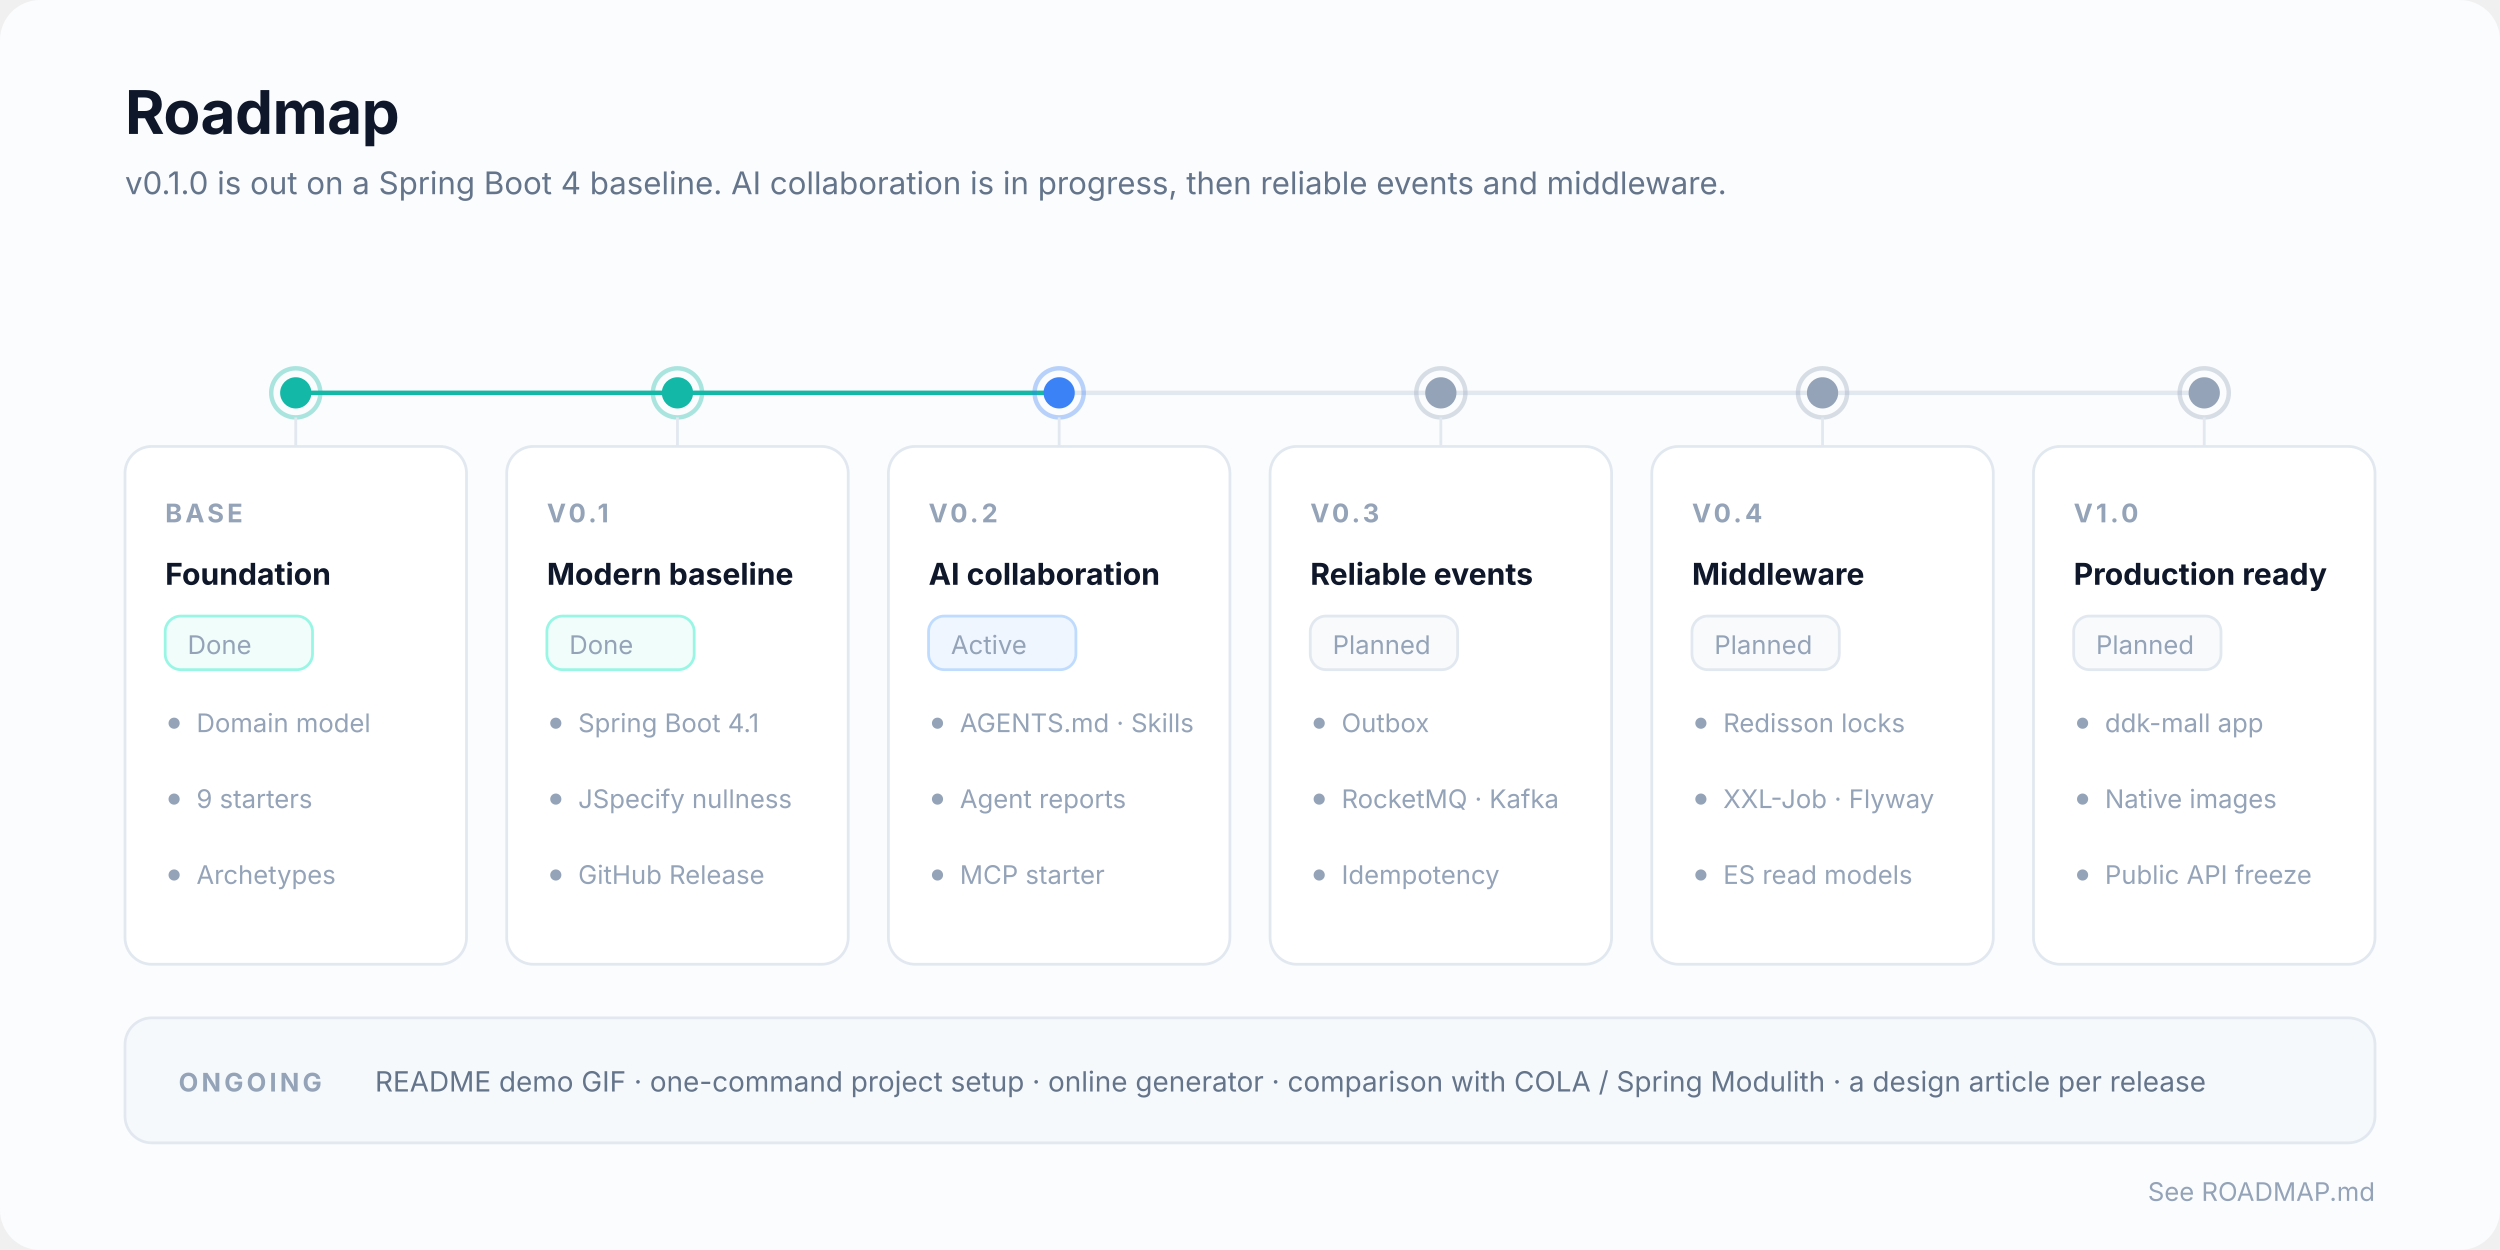
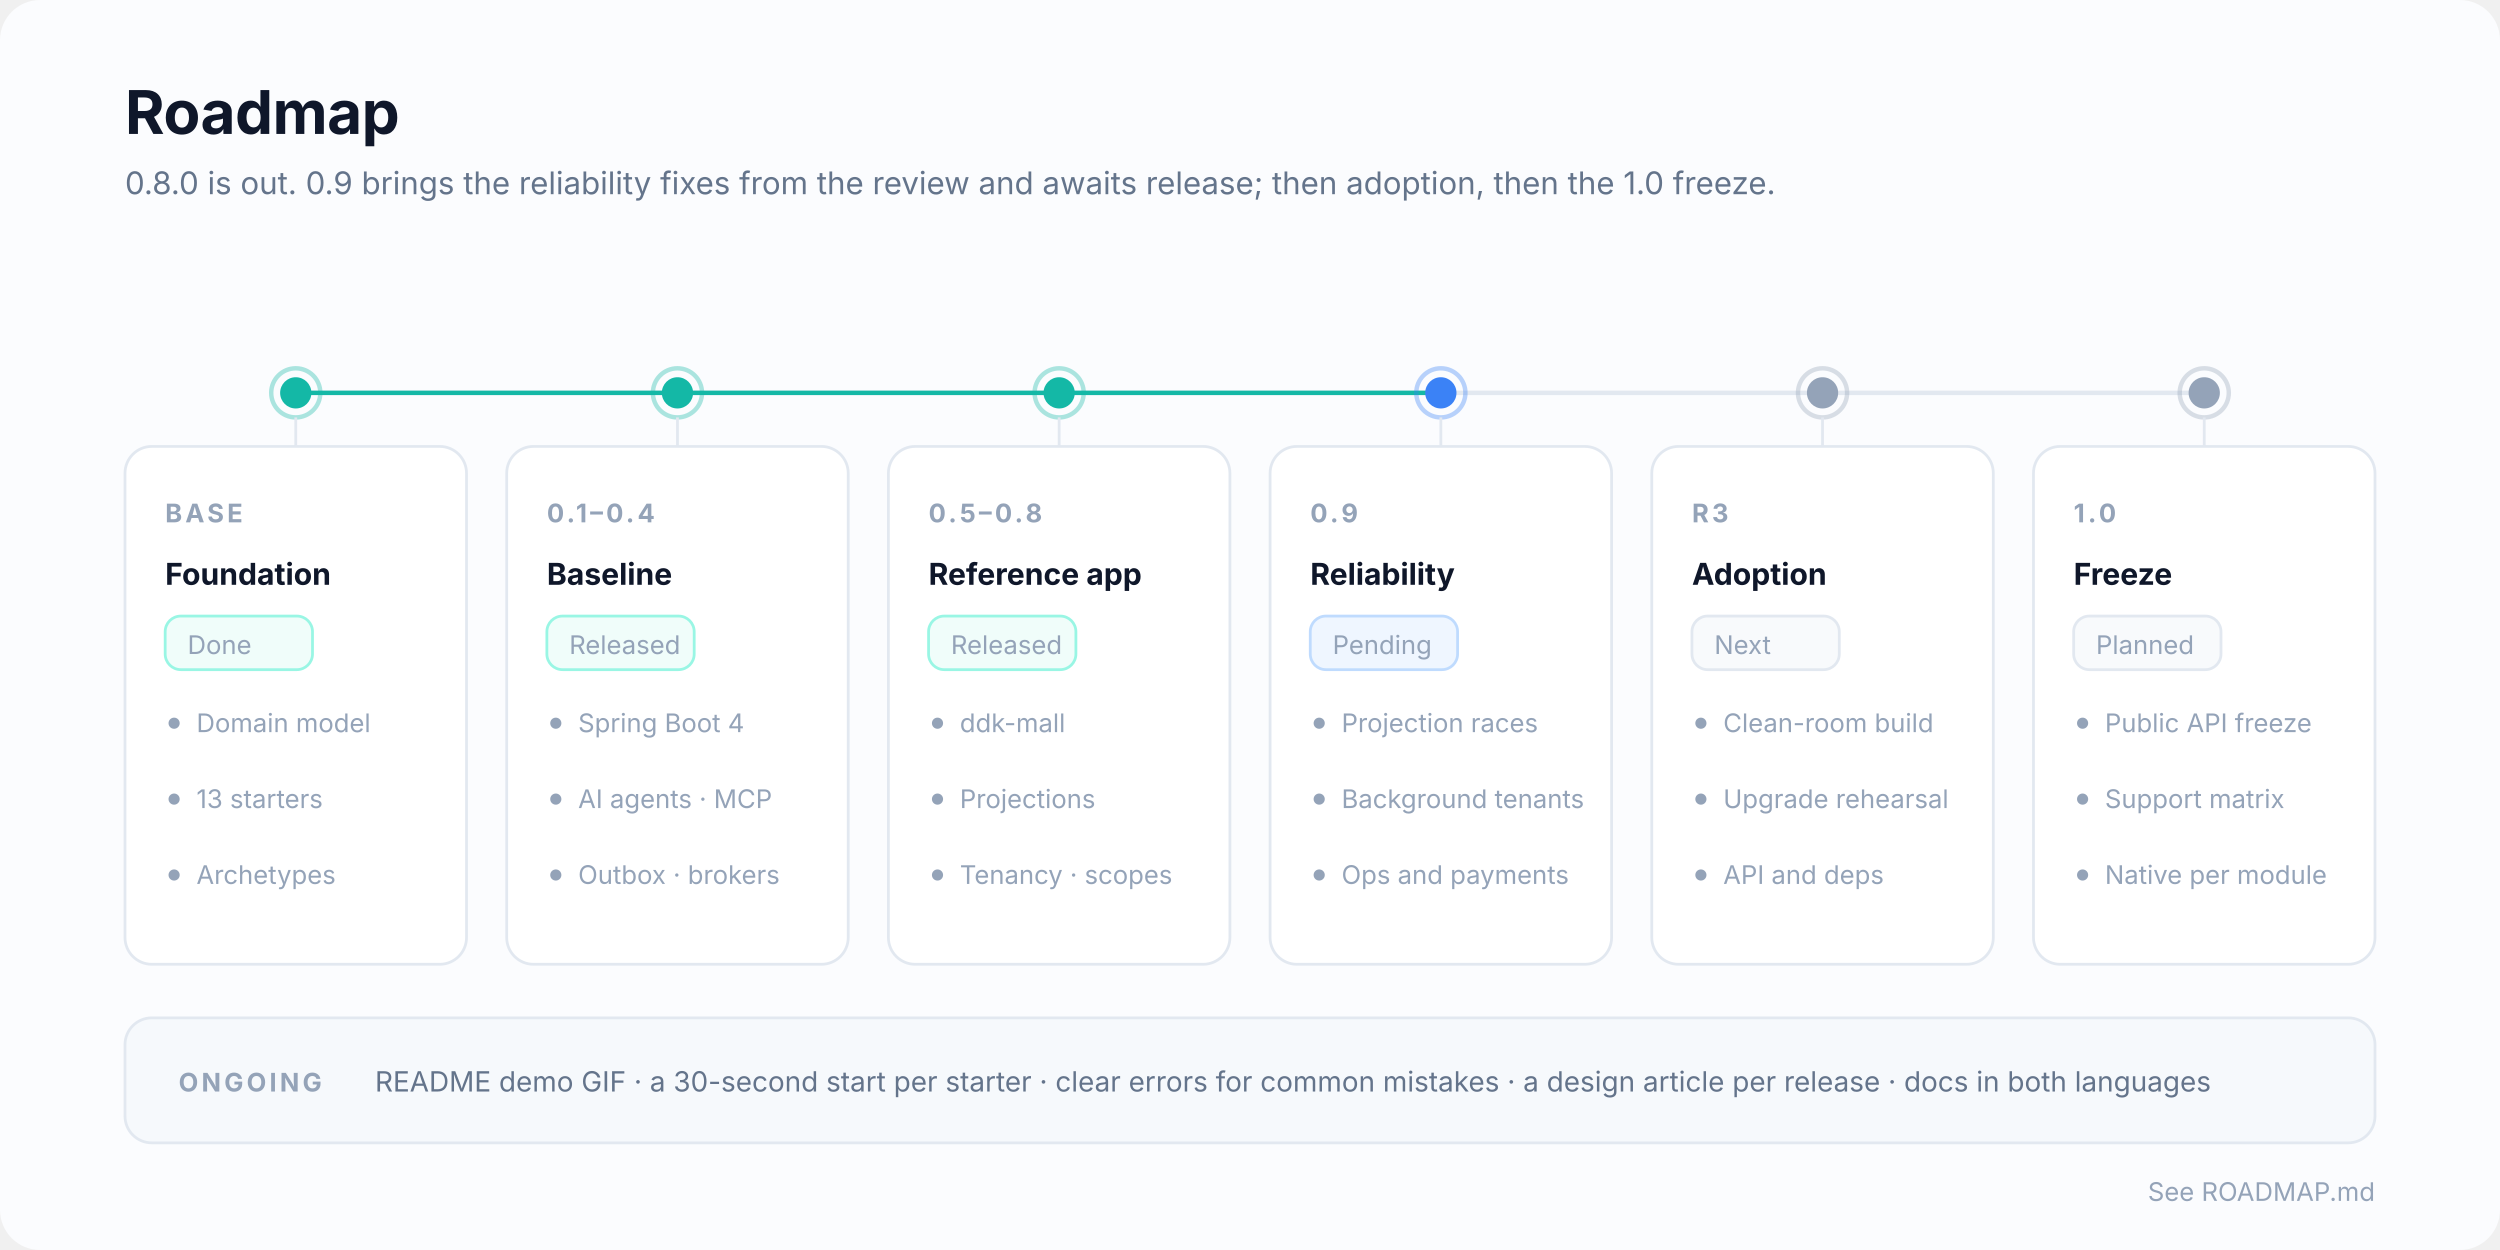
<svg xmlns="http://www.w3.org/2000/svg" viewBox="0 0 1120 560" width="1120" height="560" role="img" aria-labelledby="ttl dsc" style="max-width:100%;height:auto">
  <defs>
    <marker id="ar" viewBox="0 0 10 10" refX="9" refY="5" markerWidth="7" markerHeight="7" orient="auto-start-reverse">
      <path class="mk" d="M0 0 L10 5 L0 10 z" />
    </marker>
    <marker id="ar-b" viewBox="0 0 10 10" refX="9" refY="5" markerWidth="7" markerHeight="7" orient="auto-start-reverse">
      <path class="mk-b" d="M0 0 L10 5 L0 10 z" />
    </marker>
    <marker id="ar-v" viewBox="0 0 10 10" refX="9" refY="5" markerWidth="7" markerHeight="7" orient="auto-start-reverse">
      <path class="mk-v" d="M0 0 L10 5 L0 10 z" />
    </marker>
  </defs>
  <style>
    text{font-family:-apple-system,BlinkMacSystemFont,"Segoe UI","PingFang SC","Hiragino Sans GB","Microsoft YaHei",Inter,Roboto,sans-serif;}
    .bg{fill:#FBFCFE}
    .title{font-size:27px;font-weight:700;fill:#0F172A;letter-spacing:-.2px}
    .sub{font-size:14px;font-weight:400;fill:#64748B}
    .kicker{font-size:11.5px;font-weight:700;fill:#94A3B8;letter-spacing:1.4px}
    .lbl{font-size:15px;font-weight:650;fill:#0F172A}
    .lbl-sm{font-size:13.5px;font-weight:650;fill:#0F172A}
    .txt{font-size:12.5px;font-weight:400;fill:#64748B}
    .txt-xs{font-size:11.5px;font-weight:400;fill:#94A3B8}
    .mono{font-family:ui-monospace,SFMono-Regular,Menlo,Consolas,"Liberation Mono",monospace;font-size:12px;font-weight:500;fill:#334155}
    .mono-sm{font-family:ui-monospace,SFMono-Regular,Menlo,Consolas,"Liberation Mono",monospace;font-size:11px;font-weight:500;fill:#64748B}
    .edgelbl{font-size:11.5px;font-weight:500;fill:#64748B}

    .card{fill:#FFFFFF;stroke:#E2E8F0;stroke-width:1.25}
    .group{fill:#F1F5F9;fill-opacity:.55;stroke:#E2E8F0;stroke-width:1.25}
    .blue{fill:#EFF6FF;stroke:#BFDBFE;stroke-width:1.25}
    .teal{fill:#F0FDFA;stroke:#99F6E4;stroke-width:1.25}
    .violet{fill:#F5F3FF;stroke:#DDD6FE;stroke-width:1.25}
    .amber{fill:#FFFBEB;stroke:#FDE68A;stroke-width:1.25}
    .rose{fill:#FFF1F2;stroke:#FECDD3;stroke-width:1.25}
    .slate{fill:#F8FAFC;stroke:#E2E8F0;stroke-width:1.25}

    .t-blue{fill:#1D4ED8} .t-teal{fill:#0F766E} .t-violet{fill:#6D28D9}
    .t-amber{fill:#B45309} .t-rose{fill:#BE123C} .t-ink{fill:#0F172A}

    .edge{stroke:#94A3B8;stroke-width:1.6;fill:none;marker-end:url(#ar)}
    .edge-b{stroke:#3B82F6;stroke-width:1.8;fill:none;marker-end:url(#ar-b)}
    .edge-v{stroke:#8B5CF6;stroke-width:1.6;fill:none;stroke-dasharray:6 5;marker-end:url(#ar-v)}
    .edge-x{stroke:#F43F5E;stroke-width:1.6;fill:none;stroke-dasharray:5 5}
    .rail{stroke:#E2E8F0;stroke-width:2;fill:none}
    .hair{stroke:#E2E8F0;stroke-width:1.25;fill:none}
    .mk{fill:#94A3B8} .mk-b{fill:#3B82F6} .mk-v{fill:#8B5CF6}

    @media (prefers-color-scheme: dark) {
      .bg{fill:#0B1120}
      .title{fill:#F1F5F9} .sub{fill:#94A3B8} .kicker{fill:#64748B}
      .lbl,.lbl-sm{fill:#E2E8F0} .txt{fill:#94A3B8} .txt-xs{fill:#64748B}
      .mono{fill:#CBD5E1} .mono-sm{fill:#94A3B8} .edgelbl{fill:#94A3B8}
      .card{fill:#111827;stroke:#283548}
      .group{fill:#0F172A;fill-opacity:.7;stroke:#1E293B}
      .blue{fill:#111E38;stroke:#1E40AF}
      .teal{fill:#0C2620;stroke:#115E59}
      .violet{fill:#1A1333;stroke:#5B21B6}
      .amber{fill:#271B08;stroke:#92400E}
      .rose{fill:#2A0F17;stroke:#9F1239}
      .slate{fill:#131C2B;stroke:#283548}
      .t-blue{fill:#93C5FD} .t-teal{fill:#5EEAD4} .t-violet{fill:#C4B5FD}
      .t-amber{fill:#FCD34D} .t-rose{fill:#FDA4AF} .t-ink{fill:#E2E8F0}
      .edge{stroke:#64748B} .edge-b{stroke:#60A5FA} .edge-v{stroke:#A78BFA}
      .edge-x{stroke:#FB7185}
      .rail{stroke:#1E293B} .hair{stroke:#1E293B}
      .mk{fill:#64748B} .mk-b{fill:#60A5FA} .mk-v{fill:#A78BFA}
    }
</style>
  <rect class="bg" width="1120" height="560" rx="18" />
  <text class="title" x="56" y="60">Roadmap</text>
-   <text class="sub" x="56" y="87">v0.1.0 is out on a Spring Boot 4 baseline. AI collaboration is in progress, then reliable events and middleware.</text>
+   <text class="sub" x="56" y="87">0.8.0 is out. 0.9 brings the reliability fixes from the review and awaits release; then adoption, then the 1.0 freeze.</text>
  <path class="rail" d="M132.5 176 L987.5 176" />
-   <path d="M132.5 176 L474.5 176" stroke="#14B8A6" stroke-width="2" fill="none" />
+   <path d="M132.5 176 L645.5 176" stroke="#14B8A6" stroke-width="2" fill="none" />
  <rect x="56" y="200" width="153" height="232" rx="12" class="card" />
  <circle cx="132.5" cy="176" r="7" fill="#14B8A6" />
  <circle cx="132.5" cy="176" r="11" fill="none" stroke="#14B8A6" stroke-opacity=".35" stroke-width="2" />
  <path class="hair" d="M132.5 187 L132.5 200" />
  <text class="kicker" x="74" y="234">BASE</text>
  <text class="lbl-sm" x="74" y="262">Foundation</text>
  <rect x="74" y="276" width="66" height="24" rx="7" class="teal" />
  <text class="txt-xs" x="84" y="293">Done</text>
  <circle cx="78" cy="324" r="2.5" fill="#94A3B8" />
  <text class="txt-xs" x="88" y="328">Domain model</text>
  <circle cx="78" cy="358" r="2.5" fill="#94A3B8" />
-   <text class="txt-xs" x="88" y="362">9 starters</text>
+   <text class="txt-xs" x="88" y="362">13 starters</text>
  <circle cx="78" cy="392" r="2.5" fill="#94A3B8" />
  <text class="txt-xs" x="88" y="396">Archetypes</text>
  <rect x="227" y="200" width="153" height="232" rx="12" class="card" />
  <circle cx="303.5" cy="176" r="7" fill="#14B8A6" />
  <circle cx="303.5" cy="176" r="11" fill="none" stroke="#14B8A6" stroke-opacity=".35" stroke-width="2" />
  <path class="hair" d="M303.5 187 L303.5 200" />
-   <text class="kicker" x="245" y="234">V0.1</text>
-   <text class="lbl-sm" x="245" y="262">Modern baseline</text>
+   <text class="kicker" x="245" y="234">0.1–0.4</text>
+   <text class="lbl-sm" x="245" y="262">Baseline</text>
  <rect x="245" y="276" width="66" height="24" rx="7" class="teal" />
-   <text class="txt-xs" x="255" y="293">Done</text>
+   <text class="txt-xs" x="255" y="293">Released</text>
  <circle cx="249" cy="324" r="2.5" fill="#94A3B8" />
-   <text class="txt-xs" x="259" y="328">Spring Boot 4.1</text>
+   <text class="txt-xs" x="259" y="328">Spring Boot 4</text>
  <circle cx="249" cy="358" r="2.5" fill="#94A3B8" />
-   <text class="txt-xs" x="259" y="362">JSpecify nullness</text>
+   <text class="txt-xs" x="259" y="362">AI agents · MCP</text>
  <circle cx="249" cy="392" r="2.5" fill="#94A3B8" />
-   <text class="txt-xs" x="259" y="396">GitHub Release</text>
+   <text class="txt-xs" x="259" y="396">Outbox · brokers</text>
  <rect x="398" y="200" width="153" height="232" rx="12" class="card" />
-   <circle cx="474.5" cy="176" r="7" fill="#3B82F6" />
-   <circle cx="474.5" cy="176" r="11" fill="none" stroke="#3B82F6" stroke-opacity=".35" stroke-width="2" />
+   <circle cx="474.5" cy="176" r="7" fill="#14B8A6" />
+   <circle cx="474.5" cy="176" r="11" fill="none" stroke="#14B8A6" stroke-opacity=".35" stroke-width="2" />
  <path class="hair" d="M474.5 187 L474.5 200" />
-   <text class="kicker" x="416" y="234">V0.2</text>
-   <text class="lbl-sm" x="416" y="262">AI collaboration</text>
-   <rect x="416" y="276" width="66" height="24" rx="7" class="blue" />
-   <text class="txt-xs" x="426" y="293">Active</text>
+   <text class="kicker" x="416" y="234">0.5–0.8</text>
+   <text class="lbl-sm" x="416" y="262">Reference app</text>
+   <rect x="416" y="276" width="66" height="24" rx="7" class="teal" />
+   <text class="txt-xs" x="426" y="293">Released</text>
  <circle cx="420" cy="324" r="2.5" fill="#94A3B8" />
-   <text class="txt-xs" x="430" y="328">AGENTS.md · Skills</text>
+   <text class="txt-xs" x="430" y="328">ddk-mall</text>
  <circle cx="420" cy="358" r="2.5" fill="#94A3B8" />
-   <text class="txt-xs" x="430" y="362">Agent reports</text>
+   <text class="txt-xs" x="430" y="362">Projections</text>
  <circle cx="420" cy="392" r="2.5" fill="#94A3B8" />
-   <text class="txt-xs" x="430" y="396">MCP starter</text>
+   <text class="txt-xs" x="430" y="396">Tenancy · scopes</text>
  <rect x="569" y="200" width="153" height="232" rx="12" class="card" />
-   <circle cx="645.5" cy="176" r="7" fill="#94A3B8" />
-   <circle cx="645.5" cy="176" r="11" fill="none" stroke="#94A3B8" stroke-opacity=".35" stroke-width="2" />
+   <circle cx="645.5" cy="176" r="7" fill="#3B82F6" />
+   <circle cx="645.5" cy="176" r="11" fill="none" stroke="#3B82F6" stroke-opacity=".35" stroke-width="2" />
  <path class="hair" d="M645.5 187 L645.5 200" />
-   <text class="kicker" x="587" y="234">V0.3</text>
-   <text class="lbl-sm" x="587" y="262">Reliable events</text>
-   <rect x="587" y="276" width="66" height="24" rx="7" class="slate" />
-   <text class="txt-xs" x="597" y="293">Planned</text>
+   <text class="kicker" x="587" y="234">0.9</text>
+   <text class="lbl-sm" x="587" y="262">Reliability</text>
+   <rect x="587" y="276" width="66" height="24" rx="7" class="blue" />
+   <text class="txt-xs" x="597" y="293">Pending</text>
  <circle cx="591" cy="324" r="2.5" fill="#94A3B8" />
-   <text class="txt-xs" x="601" y="328">Outbox</text>
+   <text class="txt-xs" x="601" y="328">Projection races</text>
  <circle cx="591" cy="358" r="2.5" fill="#94A3B8" />
-   <text class="txt-xs" x="601" y="362">RocketMQ · Kafka</text>
+   <text class="txt-xs" x="601" y="362">Background tenants</text>
  <circle cx="591" cy="392" r="2.5" fill="#94A3B8" />
-   <text class="txt-xs" x="601" y="396">Idempotency</text>
+   <text class="txt-xs" x="601" y="396">Ops and payments</text>
  <rect x="740" y="200" width="153" height="232" rx="12" class="card" />
  <circle cx="816.5" cy="176" r="7" fill="#94A3B8" />
  <circle cx="816.5" cy="176" r="11" fill="none" stroke="#94A3B8" stroke-opacity=".35" stroke-width="2" />
  <path class="hair" d="M816.5 187 L816.5 200" />
-   <text class="kicker" x="758" y="234">V0.4</text>
-   <text class="lbl-sm" x="758" y="262">Middleware</text>
+   <text class="kicker" x="758" y="234">R3</text>
+   <text class="lbl-sm" x="758" y="262">Adoption</text>
  <rect x="758" y="276" width="66" height="24" rx="7" class="slate" />
-   <text class="txt-xs" x="768" y="293">Planned</text>
+   <text class="txt-xs" x="768" y="293">Next</text>
  <circle cx="762" cy="324" r="2.5" fill="#94A3B8" />
-   <text class="txt-xs" x="772" y="328">Redisson locks</text>
+   <text class="txt-xs" x="772" y="328">Clean-room build</text>
  <circle cx="762" cy="358" r="2.5" fill="#94A3B8" />
-   <text class="txt-xs" x="772" y="362">XXL-Job · Flyway</text>
+   <text class="txt-xs" x="772" y="362">Upgrade rehearsal</text>
  <circle cx="762" cy="392" r="2.5" fill="#94A3B8" />
-   <text class="txt-xs" x="772" y="396">ES read models</text>
+   <text class="txt-xs" x="772" y="396">API and deps</text>
  <rect x="911" y="200" width="153" height="232" rx="12" class="card" />
  <circle cx="987.5" cy="176" r="7" fill="#94A3B8" />
  <circle cx="987.5" cy="176" r="11" fill="none" stroke="#94A3B8" stroke-opacity=".35" stroke-width="2" />
  <path class="hair" d="M987.5 187 L987.5 200" />
-   <text class="kicker" x="929" y="234">V1.0</text>
-   <text class="lbl-sm" x="929" y="262">Production ready</text>
+   <text class="kicker" x="929" y="234">1.0</text>
+   <text class="lbl-sm" x="929" y="262">Freeze</text>
  <rect x="929" y="276" width="66" height="24" rx="7" class="slate" />
  <text class="txt-xs" x="939" y="293">Planned</text>
  <circle cx="933" cy="324" r="2.5" fill="#94A3B8" />
-   <text class="txt-xs" x="943" y="328">ddk-mall app</text>
+   <text class="txt-xs" x="943" y="328">Public API freeze</text>
  <circle cx="933" cy="358" r="2.5" fill="#94A3B8" />
-   <text class="txt-xs" x="943" y="362">Native images</text>
+   <text class="txt-xs" x="943" y="362">Support matrix</text>
  <circle cx="933" cy="392" r="2.5" fill="#94A3B8" />
-   <text class="txt-xs" x="943" y="396">Public API freeze</text>
+   <text class="txt-xs" x="943" y="396">Native per module</text>
  <rect x="56" y="456" width="1008" height="56" rx="12" class="group" />
  <text class="kicker" x="80" y="489">ONGOING</text>
-   <text class="txt" x="168" y="489">README demo GIF · one-command project setup · online generator · comparison with COLA / Spring Modulith · a design article per release</text>
+   <text class="txt" x="168" y="489">README demo GIF · a 30-second start per starter · clear errors for common mistakes · a design article per release · docs in both languages</text>
  <text class="txt-xs" x="1064" y="538" text-anchor="end">See ROADMAP.md</text>
</svg>
